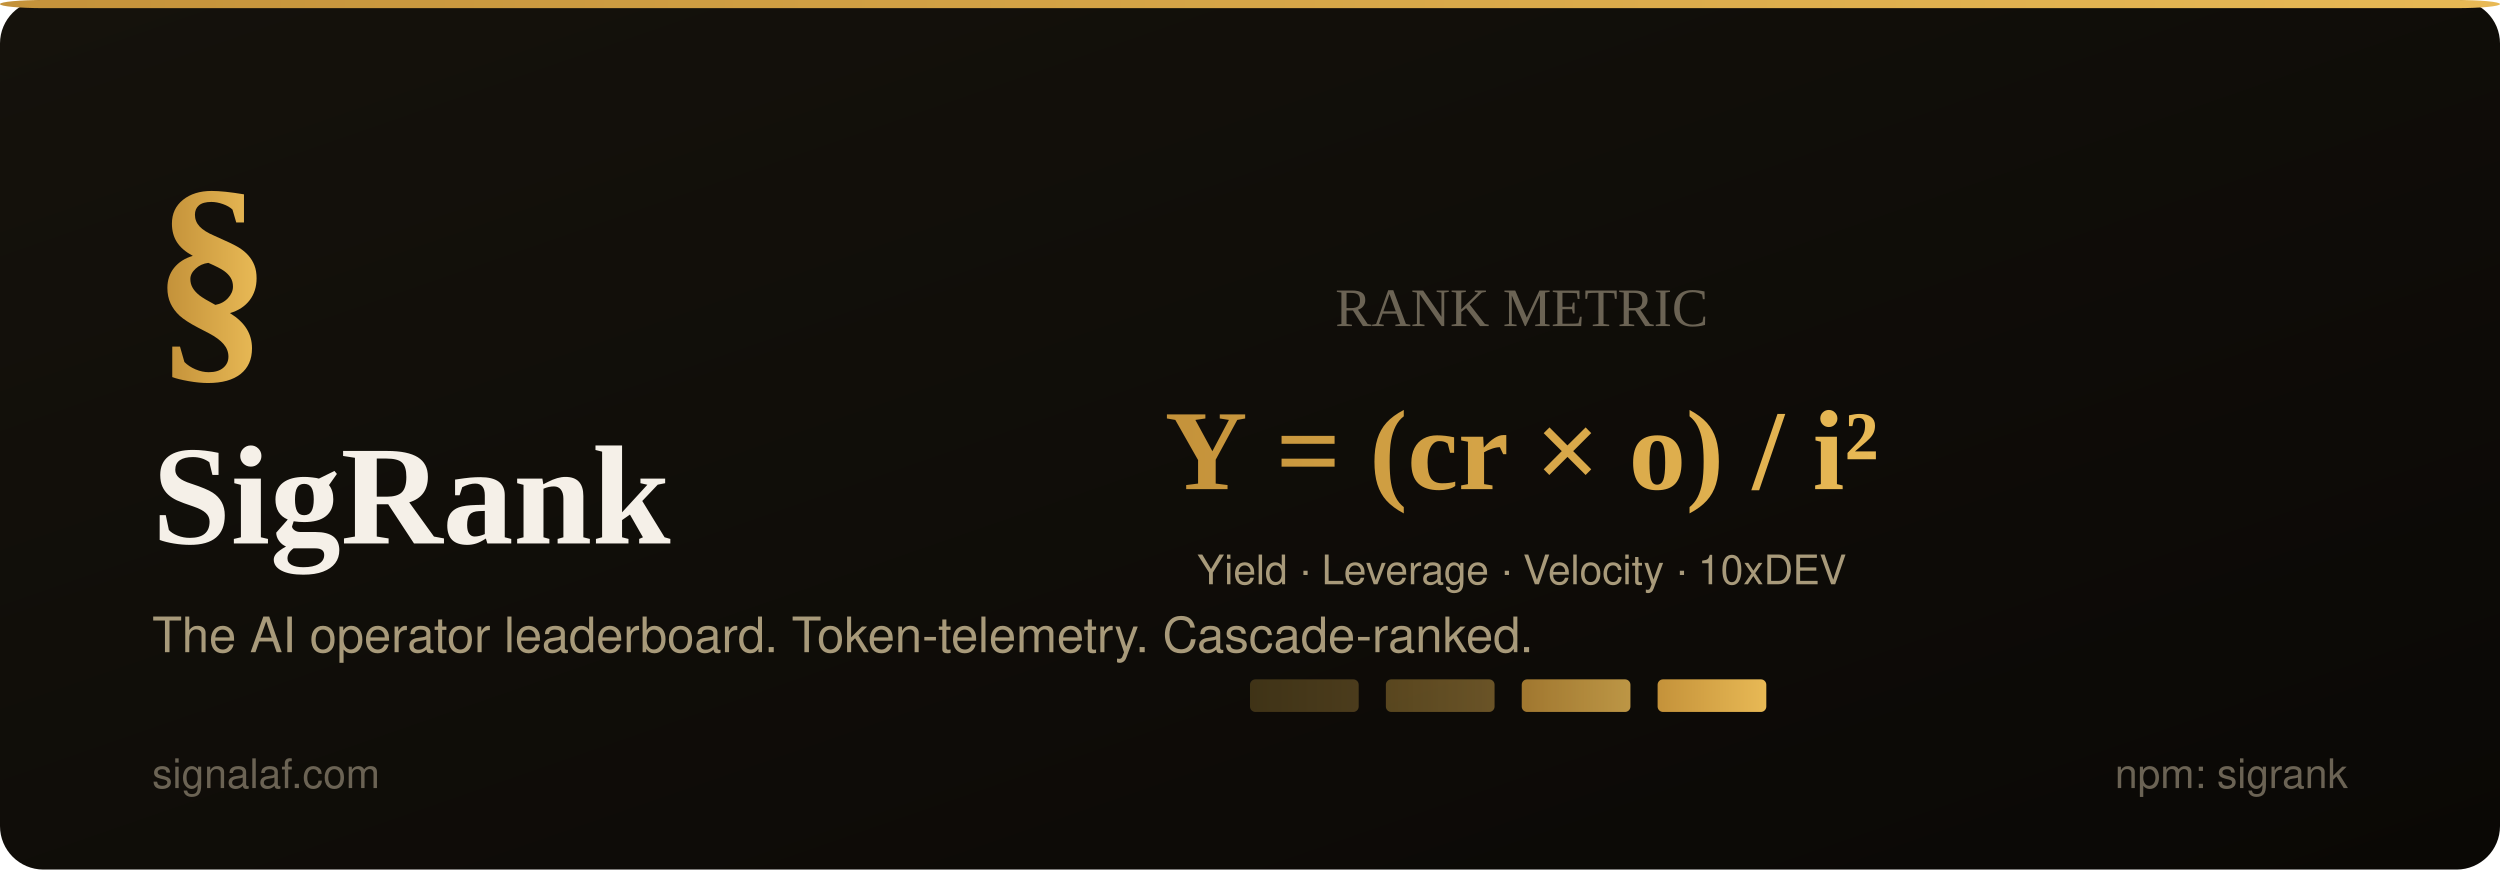
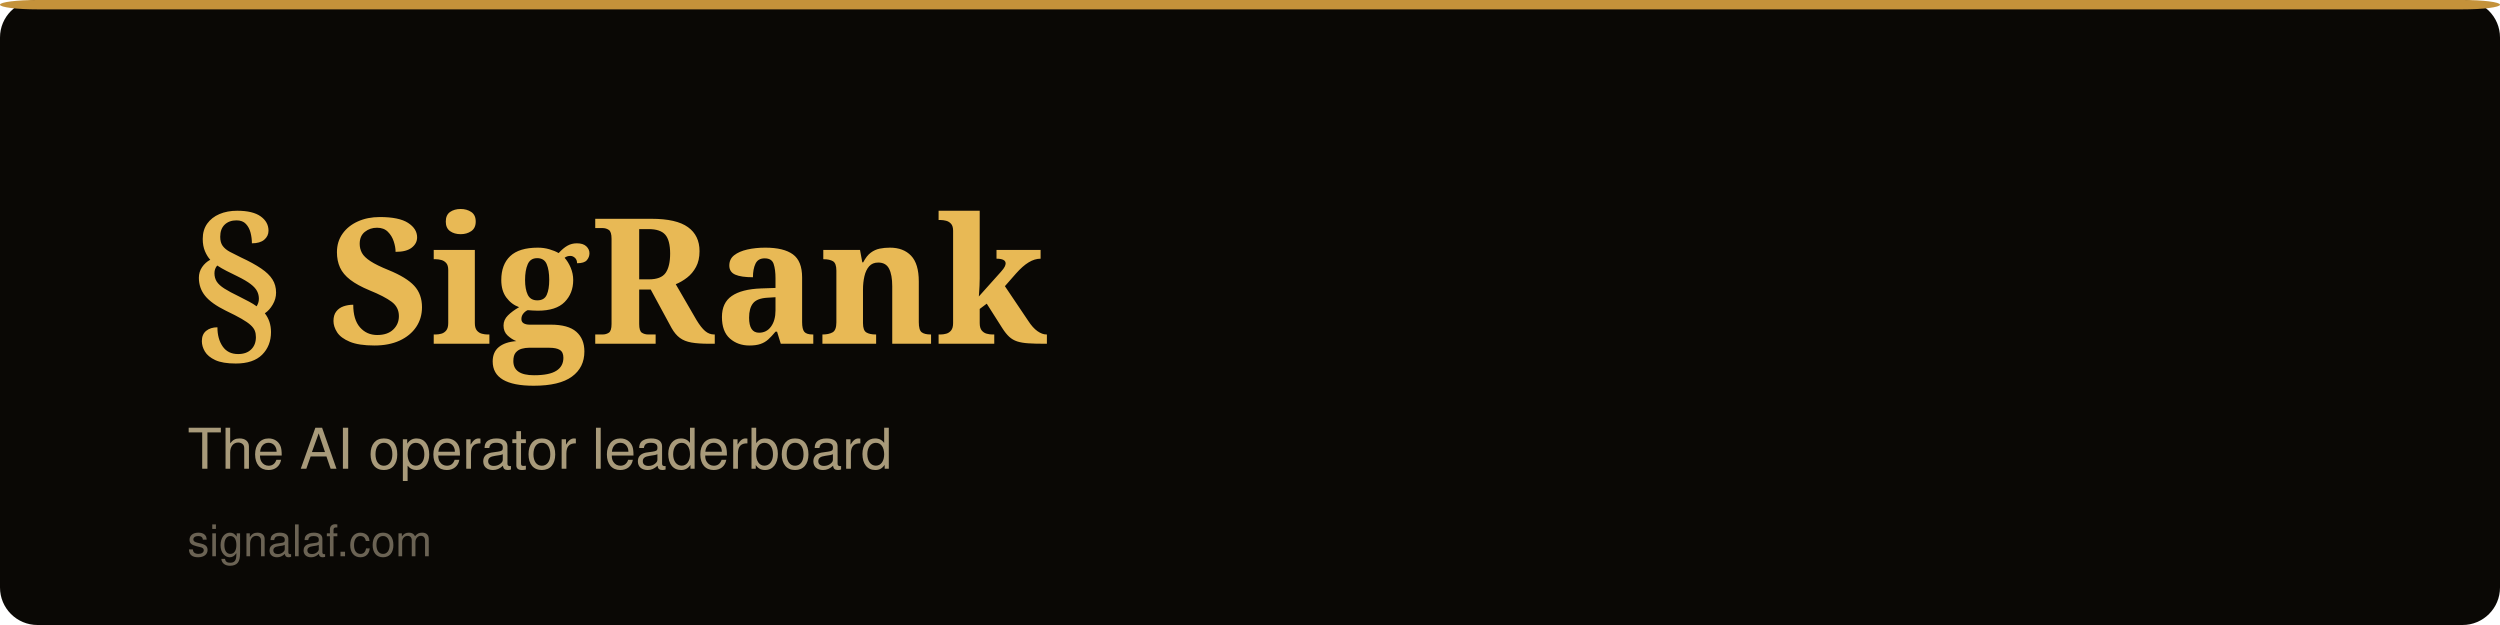
- <svg xmlns="http://www.w3.org/2000/svg" width="920" height="320" viewBox="0 0 920 320">
-   <defs>
-     <linearGradient id="bg" x1="0" y1="0" x2="1" y2="1">
-       <stop offset="0%" stop-color="#15120c" />
-       <stop offset="100%" stop-color="#0a0805" />
-     </linearGradient>
-     <linearGradient id="gold" x1="0" y1="0" x2="1" y2="0">
-       <stop offset="0%" stop-color="#c4923a" />
-       <stop offset="100%" stop-color="#e8b955" />
-     </linearGradient>
-     <linearGradient id="goldDim" x1="0" y1="0" x2="1" y2="0">
-       <stop offset="0%" stop-color="#8a6e2e" />
-       <stop offset="100%" stop-color="#a8843c" />
-     </linearGradient>
-   </defs>
-   <rect width="920" height="320" rx="16" fill="url(#bg)" />
-   <rect x="0" y="0" width="920" height="3" rx="16" fill="url(#gold)" />
-   <text x="56" y="130" font-family="Georgia, 'Times New Roman', serif" font-size="88" font-weight="700" fill="url(#gold)">§</text>
-   <text x="56" y="200" font-family="Georgia, 'Times New Roman', serif" font-size="52" font-weight="700" fill="#f5f0e8">SigRank</text>
-   <text x="56" y="240" font-family="Helvetica, Arial, sans-serif" font-size="18" fill="#a89a7a">The AI operator leaderboard. Token-telemetry. Cascade-ranked.</text>
-   <text x="560" y="120" font-family="Georgia, 'Times New Roman', serif" font-size="20" fill="#6b6354" text-anchor="middle">RANK METRIC</text>
-   <text x="560" y="180" font-family="Georgia, 'Times New Roman', serif" font-size="42" font-weight="700" fill="url(#gold)" text-anchor="middle">Υ = (cr × o) / i²</text>
-   <text x="560" y="215" font-family="Helvetica, Arial, sans-serif" font-size="15" fill="#a89a7a" text-anchor="middle">Yield · Leverage · Velocity · 10xDEV</text>
-   <rect x="460" y="250" width="40" height="12" rx="2" fill="url(#goldDim)" opacity="0.4" />
-   <rect x="510" y="250" width="40" height="12" rx="2" fill="url(#goldDim)" opacity="0.6" />
-   <rect x="560" y="250" width="40" height="12" rx="2" fill="url(#gold)" opacity="0.8" />
-   <rect x="610" y="250" width="40" height="12" rx="2" fill="url(#gold)" />
-   <text x="56" y="290" font-family="Helvetica, Arial, sans-serif" font-size="15" fill="#6b6354">signalaf.com</text>
-   <text x="864" y="290" font-family="Helvetica, Arial, sans-serif" font-size="15" fill="#6b6354" text-anchor="end">npm: sigrank</text>
+ <svg xmlns="http://www.w3.org/2000/svg" width="800" height="200" viewBox="0 0 800 200">
+   <rect width="800" height="200" rx="12" fill="#0a0805" />
+   <rect x="0" y="0" width="800" height="3" rx="12" fill="#c4923a" />
+   <text x="60" y="110" font-family="Georgia, serif" font-size="56" font-weight="700" fill="#e8b955">§ SigRank</text>
+   <text x="60" y="150" font-family="Helvetica, Arial, sans-serif" font-size="18" fill="#a89a7a">The AI operator leaderboard</text>
+   <text x="60" y="178" font-family="Helvetica, Arial, sans-serif" font-size="14" fill="#6b6354">signalaf.com</text>
</svg>
